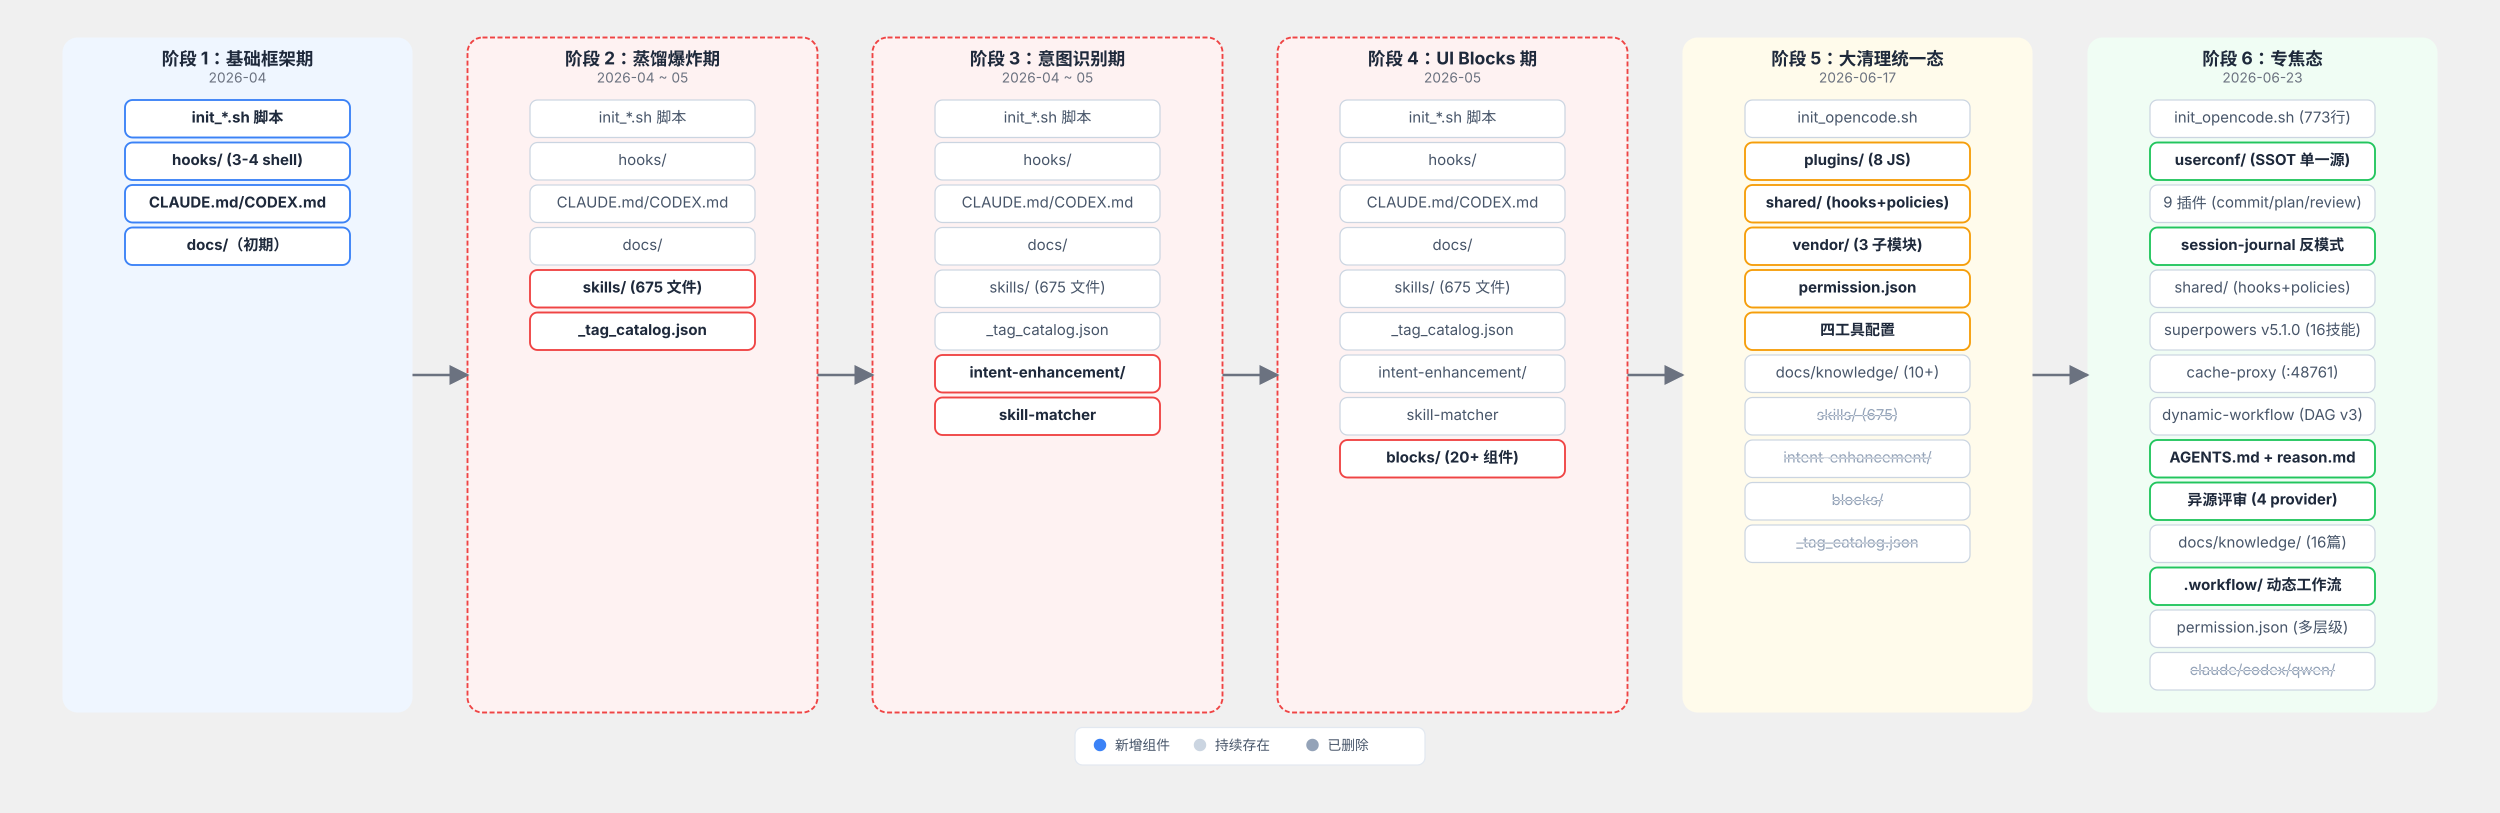
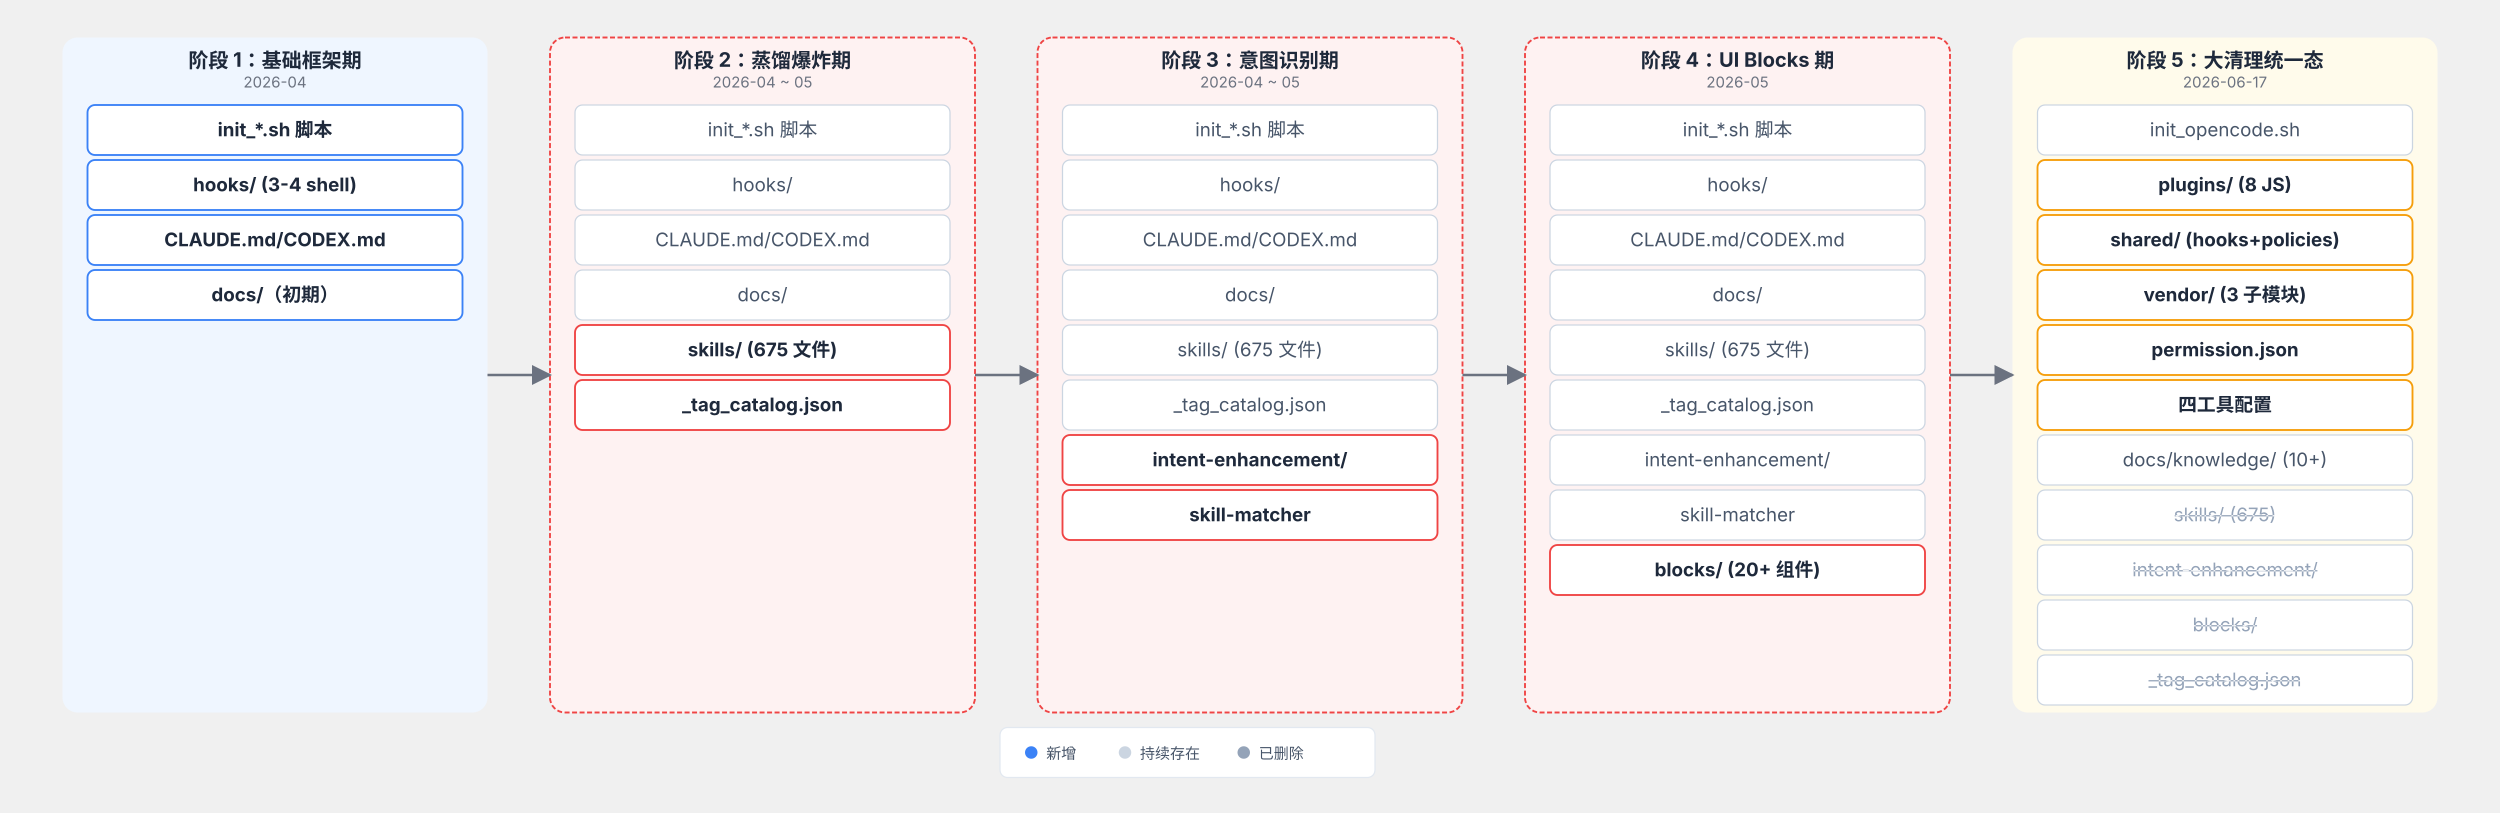
<svg xmlns="http://www.w3.org/2000/svg" viewBox="0 0 2000 650" font-family="system-ui, -apple-system, sans-serif">
  <defs>
    <marker id="arrow" viewBox="0 0 10 10" refX="9" refY="5" markerWidth="8" markerHeight="8" orient="auto">
      <path d="M 0 0 L 10 5 L 0 10 z" fill="#6B7280" />
    </marker>
  </defs>
-   <rect x="50" y="30" width="280" height="540" fill="#EFF6FF" stroke="none" rx="12" />
-   <rect x="374" y="30" width="280" height="540" fill="#FEF2F2" stroke="#EF4444" stroke-width="1.5" stroke-dasharray="4,2" rx="12" />
-   <rect x="698" y="30" width="280" height="540" fill="#FEF2F2" stroke="#EF4444" stroke-width="1.5" stroke-dasharray="4,2" rx="12" />
-   <rect x="1022" y="30" width="280" height="540" fill="#FEF2F2" stroke="#EF4444" stroke-width="1.5" stroke-dasharray="4,2" rx="12" />
-   <rect x="1346" y="30" width="280" height="540" fill="#FFFBEB" stroke="none" rx="12" />
-   <rect x="1670" y="30" width="280" height="540" fill="#F0FDF4" stroke="none" rx="12" />
-   <text x="190" y="52" text-anchor="middle" font-size="14" font-weight="bold" fill="#1E293B">阶段 1：基础框架期</text>
-   <text x="190" y="66" text-anchor="middle" font-size="11" fill="#6B7280">2026-04</text>
-   <text x="514" y="52" text-anchor="middle" font-size="14" font-weight="bold" fill="#1E293B">阶段 2：蒸馏爆炸期</text>
-   <text x="514" y="66" text-anchor="middle" font-size="11" fill="#6B7280">2026-04 ~ 05</text>
-   <text x="838" y="52" text-anchor="middle" font-size="14" font-weight="bold" fill="#1E293B">阶段 3：意图识别期</text>
-   <text x="838" y="66" text-anchor="middle" font-size="11" fill="#6B7280">2026-04 ~ 05</text>
-   <text x="1162" y="52" text-anchor="middle" font-size="14" font-weight="bold" fill="#1E293B">阶段 4：UI Blocks 期</text>
-   <text x="1162" y="66" text-anchor="middle" font-size="11" fill="#6B7280">2026-05</text>
-   <text x="1486" y="52" text-anchor="middle" font-size="14" font-weight="bold" fill="#1E293B">阶段 5：大清理统一态</text>
-   <text x="1486" y="66" text-anchor="middle" font-size="11" fill="#6B7280">2026-06-17</text>
-   <text x="1810" y="52" text-anchor="middle" font-size="14" font-weight="bold" fill="#1E293B">阶段 6：专焦态</text>
-   <text x="1810" y="66" text-anchor="middle" font-size="11" fill="#6B7280">2026-06-23</text>
-   <rect x="100" y="80" width="180" height="30" fill="white" stroke="#3B82F6" stroke-width="1.5" rx="6" />
-   <text x="190" y="98" text-anchor="middle" font-size="12" font-weight="bold" fill="#1E293B">init_*.sh 脚本</text>
-   <rect x="100" y="114" width="180" height="30" fill="white" stroke="#3B82F6" stroke-width="1.5" rx="6" />
-   <text x="190" y="132" text-anchor="middle" font-size="12" font-weight="bold" fill="#1E293B">hooks/ (3-4 shell)</text>
-   <rect x="100" y="148" width="180" height="30" fill="white" stroke="#3B82F6" stroke-width="1.5" rx="6" />
-   <text x="190" y="166" text-anchor="middle" font-size="12" font-weight="bold" fill="#1E293B">CLAUDE.md/CODEX.md</text>
-   <rect x="100" y="182" width="180" height="30" fill="white" stroke="#3B82F6" stroke-width="1.5" rx="6" />
-   <text x="190" y="200" text-anchor="middle" font-size="12" font-weight="bold" fill="#1E293B">docs/（初期）</text>
-   <rect x="424" y="80" width="180" height="30" fill="white" stroke="#CBD5E1" stroke-width="1" rx="6" />
-   <text x="514" y="98" text-anchor="middle" font-size="12" fill="#475569">init_*.sh 脚本</text>
-   <rect x="424" y="114" width="180" height="30" fill="white" stroke="#CBD5E1" stroke-width="1" rx="6" />
-   <text x="514" y="132" text-anchor="middle" font-size="12" fill="#475569">hooks/</text>
-   <rect x="424" y="148" width="180" height="30" fill="white" stroke="#CBD5E1" stroke-width="1" rx="6" />
-   <text x="514" y="166" text-anchor="middle" font-size="12" fill="#475569">CLAUDE.md/CODEX.md</text>
-   <rect x="424" y="182" width="180" height="30" fill="white" stroke="#CBD5E1" stroke-width="1" rx="6" />
-   <text x="514" y="200" text-anchor="middle" font-size="12" fill="#475569">docs/</text>
-   <rect x="424" y="216" width="180" height="30" fill="white" stroke="#EF4444" stroke-width="1.5" rx="6" />
-   <text x="514" y="234" text-anchor="middle" font-size="12" font-weight="bold" fill="#1E293B">skills/ (675 文件)</text>
-   <rect x="424" y="250" width="180" height="30" fill="white" stroke="#EF4444" stroke-width="1.5" rx="6" />
-   <text x="514" y="268" text-anchor="middle" font-size="12" font-weight="bold" fill="#1E293B">_tag_catalog.json</text>
-   <rect x="748" y="80" width="180" height="30" fill="white" stroke="#CBD5E1" stroke-width="1" rx="6" />
-   <text x="838" y="98" text-anchor="middle" font-size="12" fill="#475569">init_*.sh 脚本</text>
-   <rect x="748" y="114" width="180" height="30" fill="white" stroke="#CBD5E1" stroke-width="1" rx="6" />
-   <text x="838" y="132" text-anchor="middle" font-size="12" fill="#475569">hooks/</text>
-   <rect x="748" y="148" width="180" height="30" fill="white" stroke="#CBD5E1" stroke-width="1" rx="6" />
-   <text x="838" y="166" text-anchor="middle" font-size="12" fill="#475569">CLAUDE.md/CODEX.md</text>
-   <rect x="748" y="182" width="180" height="30" fill="white" stroke="#CBD5E1" stroke-width="1" rx="6" />
-   <text x="838" y="200" text-anchor="middle" font-size="12" fill="#475569">docs/</text>
-   <rect x="748" y="216" width="180" height="30" fill="white" stroke="#CBD5E1" stroke-width="1" rx="6" />
-   <text x="838" y="234" text-anchor="middle" font-size="12" fill="#475569">skills/ (675 文件)</text>
-   <rect x="748" y="250" width="180" height="30" fill="white" stroke="#CBD5E1" stroke-width="1" rx="6" />
-   <text x="838" y="268" text-anchor="middle" font-size="12" fill="#475569">_tag_catalog.json</text>
-   <rect x="748" y="284" width="180" height="30" fill="white" stroke="#EF4444" stroke-width="1.5" rx="6" />
-   <text x="838" y="302" text-anchor="middle" font-size="12" font-weight="bold" fill="#1E293B">intent-enhancement/</text>
-   <rect x="748" y="318" width="180" height="30" fill="white" stroke="#EF4444" stroke-width="1.5" rx="6" />
-   <text x="838" y="336" text-anchor="middle" font-size="12" font-weight="bold" fill="#1E293B">skill-matcher</text>
-   <rect x="1072" y="80" width="180" height="30" fill="white" stroke="#CBD5E1" stroke-width="1" rx="6" />
-   <text x="1162" y="98" text-anchor="middle" font-size="12" fill="#475569">init_*.sh 脚本</text>
-   <rect x="1072" y="114" width="180" height="30" fill="white" stroke="#CBD5E1" stroke-width="1" rx="6" />
-   <text x="1162" y="132" text-anchor="middle" font-size="12" fill="#475569">hooks/</text>
-   <rect x="1072" y="148" width="180" height="30" fill="white" stroke="#CBD5E1" stroke-width="1" rx="6" />
-   <text x="1162" y="166" text-anchor="middle" font-size="12" fill="#475569">CLAUDE.md/CODEX.md</text>
-   <rect x="1072" y="182" width="180" height="30" fill="white" stroke="#CBD5E1" stroke-width="1" rx="6" />
-   <text x="1162" y="200" text-anchor="middle" font-size="12" fill="#475569">docs/</text>
-   <rect x="1072" y="216" width="180" height="30" fill="white" stroke="#CBD5E1" stroke-width="1" rx="6" />
-   <text x="1162" y="234" text-anchor="middle" font-size="12" fill="#475569">skills/ (675 文件)</text>
-   <rect x="1072" y="250" width="180" height="30" fill="white" stroke="#CBD5E1" stroke-width="1" rx="6" />
-   <text x="1162" y="268" text-anchor="middle" font-size="12" fill="#475569">_tag_catalog.json</text>
-   <rect x="1072" y="284" width="180" height="30" fill="white" stroke="#CBD5E1" stroke-width="1" rx="6" />
-   <text x="1162" y="302" text-anchor="middle" font-size="12" fill="#475569">intent-enhancement/</text>
-   <rect x="1072" y="318" width="180" height="30" fill="white" stroke="#CBD5E1" stroke-width="1" rx="6" />
-   <text x="1162" y="336" text-anchor="middle" font-size="12" fill="#475569">skill-matcher</text>
-   <rect x="1072" y="352" width="180" height="30" fill="white" stroke="#EF4444" stroke-width="1.5" rx="6" />
-   <text x="1162" y="370" text-anchor="middle" font-size="12" font-weight="bold" fill="#1E293B">blocks/ (20+ 组件)</text>
-   <rect x="1396" y="80" width="180" height="30" fill="white" stroke="#CBD5E1" stroke-width="1" rx="6" />
-   <text x="1486" y="98" text-anchor="middle" font-size="12" fill="#475569">init_opencode.sh</text>
-   <rect x="1396" y="114" width="180" height="30" fill="white" stroke="#F59E0B" stroke-width="1.5" rx="6" />
-   <text x="1486" y="132" text-anchor="middle" font-size="12" font-weight="bold" fill="#1E293B">plugins/ (8 JS)</text>
-   <rect x="1396" y="148" width="180" height="30" fill="white" stroke="#F59E0B" stroke-width="1.5" rx="6" />
-   <text x="1486" y="166" text-anchor="middle" font-size="12" font-weight="bold" fill="#1E293B">shared/ (hooks+policies)</text>
-   <rect x="1396" y="182" width="180" height="30" fill="white" stroke="#F59E0B" stroke-width="1.5" rx="6" />
-   <text x="1486" y="200" text-anchor="middle" font-size="12" font-weight="bold" fill="#1E293B">vendor/ (3 子模块)</text>
-   <rect x="1396" y="216" width="180" height="30" fill="white" stroke="#F59E0B" stroke-width="1.5" rx="6" />
-   <text x="1486" y="234" text-anchor="middle" font-size="12" font-weight="bold" fill="#1E293B">permission.json</text>
-   <rect x="1396" y="250" width="180" height="30" fill="white" stroke="#F59E0B" stroke-width="1.5" rx="6" />
-   <text x="1486" y="268" text-anchor="middle" font-size="12" font-weight="bold" fill="#1E293B">四工具配置</text>
-   <rect x="1396" y="284" width="180" height="30" fill="white" stroke="#CBD5E1" stroke-width="1" rx="6" />
-   <text x="1486" y="302" text-anchor="middle" font-size="12" fill="#475569">docs/knowledge/ (10+)</text>
-   <rect x="1396" y="318" width="180" height="30" fill="white" stroke="#CBD5E1" stroke-width="1" rx="6" />
-   <text x="1486" y="336" text-anchor="middle" font-size="12" fill="#94A3B8" text-decoration="line-through">skills/ (675)</text>
-   <rect x="1396" y="352" width="180" height="30" fill="white" stroke="#CBD5E1" stroke-width="1" rx="6" />
-   <text x="1486" y="370" text-anchor="middle" font-size="12" fill="#94A3B8" text-decoration="line-through">intent-enhancement/</text>
-   <rect x="1396" y="386" width="180" height="30" fill="white" stroke="#CBD5E1" stroke-width="1" rx="6" />
-   <text x="1486" y="404" text-anchor="middle" font-size="12" fill="#94A3B8" text-decoration="line-through">blocks/</text>
-   <rect x="1396" y="420" width="180" height="30" fill="white" stroke="#CBD5E1" stroke-width="1" rx="6" />
-   <text x="1486" y="438" text-anchor="middle" font-size="12" fill="#94A3B8" text-decoration="line-through">_tag_catalog.json</text>
-   <rect x="1720" y="80" width="180" height="30" fill="white" stroke="#CBD5E1" stroke-width="1" rx="6" />
-   <text x="1810" y="98" text-anchor="middle" font-size="12" fill="#475569">init_opencode.sh (773行)</text>
-   <rect x="1720" y="114" width="180" height="30" fill="white" stroke="#22C55E" stroke-width="1.5" rx="6" />
-   <text x="1810" y="132" text-anchor="middle" font-size="12" font-weight="bold" fill="#1E293B">userconf/ (SSOT 单一源)</text>
-   <rect x="1720" y="148" width="180" height="30" fill="white" stroke="#CBD5E1" stroke-width="1" rx="6" />
-   <text x="1810" y="166" text-anchor="middle" font-size="12" fill="#475569">9 插件 (commit/plan/review)</text>
-   <rect x="1720" y="182" width="180" height="30" fill="white" stroke="#22C55E" stroke-width="1.5" rx="6" />
-   <text x="1810" y="200" text-anchor="middle" font-size="12" font-weight="bold" fill="#1E293B">session-journal 反模式</text>
-   <rect x="1720" y="216" width="180" height="30" fill="white" stroke="#CBD5E1" stroke-width="1" rx="6" />
-   <text x="1810" y="234" text-anchor="middle" font-size="12" fill="#475569">shared/ (hooks+policies)</text>
-   <rect x="1720" y="250" width="180" height="30" fill="white" stroke="#CBD5E1" stroke-width="1" rx="6" />
-   <text x="1810" y="268" text-anchor="middle" font-size="12" fill="#475569">superpowers v5.1.0 (16技能)</text>
-   <rect x="1720" y="284" width="180" height="30" fill="white" stroke="#CBD5E1" stroke-width="1" rx="6" />
-   <text x="1810" y="302" text-anchor="middle" font-size="12" fill="#475569">cache-proxy (:48761)</text>
-   <rect x="1720" y="318" width="180" height="30" fill="white" stroke="#CBD5E1" stroke-width="1" rx="6" />
-   <text x="1810" y="336" text-anchor="middle" font-size="12" fill="#475569">dynamic-workflow (DAG v3)</text>
-   <rect x="1720" y="352" width="180" height="30" fill="white" stroke="#22C55E" stroke-width="1.5" rx="6" />
-   <text x="1810" y="370" text-anchor="middle" font-size="12" font-weight="bold" fill="#1E293B">AGENTS.md + reason.md</text>
-   <rect x="1720" y="386" width="180" height="30" fill="white" stroke="#22C55E" stroke-width="1.5" rx="6" />
-   <text x="1810" y="404" text-anchor="middle" font-size="12" font-weight="bold" fill="#1E293B">异源评审 (4 provider)</text>
-   <rect x="1720" y="420" width="180" height="30" fill="white" stroke="#CBD5E1" stroke-width="1" rx="6" />
-   <text x="1810" y="438" text-anchor="middle" font-size="12" fill="#475569">docs/knowledge/ (16篇)</text>
-   <rect x="1720" y="454" width="180" height="30" fill="white" stroke="#22C55E" stroke-width="1.5" rx="6" />
-   <text x="1810" y="472" text-anchor="middle" font-size="12" font-weight="bold" fill="#1E293B">.workflow/ 动态工作流</text>
-   <rect x="1720" y="488" width="180" height="30" fill="white" stroke="#CBD5E1" stroke-width="1" rx="6" />
-   <text x="1810" y="506" text-anchor="middle" font-size="12" fill="#475569">permission.json (多层级)</text>
-   <rect x="1720" y="522" width="180" height="30" fill="white" stroke="#CBD5E1" stroke-width="1" rx="6" />
-   <text x="1810" y="540" text-anchor="middle" font-size="12" fill="#94A3B8" text-decoration="line-through">claude/codex/qwen/</text>
-   <line x1="330" y1="300" x2="374" y2="300" stroke="#6B7280" stroke-width="2" marker-end="url(#arrow)" />
-   <line x1="654" y1="300" x2="698" y2="300" stroke="#6B7280" stroke-width="2" marker-end="url(#arrow)" />
-   <line x1="978" y1="300" x2="1022" y2="300" stroke="#6B7280" stroke-width="2" marker-end="url(#arrow)" />
-   <line x1="1302" y1="300" x2="1346" y2="300" stroke="#6B7280" stroke-width="2" marker-end="url(#arrow)" />
-   <line x1="1626" y1="300" x2="1670" y2="300" stroke="#6B7280" stroke-width="2" marker-end="url(#arrow)" />
-   <rect x="860" y="582" width="280" height="30" fill="white" stroke="#E2E8F0" stroke-width="1" rx="6" />
-   <circle cx="880" cy="596" r="5" fill="#3B82F6" />
-   <text x="892" y="600" font-size="11" fill="#475569">新增组件</text>
-   <circle cx="960" cy="596" r="5" fill="#CBD5E1" />
-   <text x="972" y="600" font-size="11" fill="#475569">持续存在</text>
-   <circle cx="1050" cy="596" r="5" fill="#94A3B8" />
-   <text x="1062" y="600" font-size="11" fill="#475569">已删除</text>
+   <rect x="50" y="30" width="340" height="540" fill="#EFF6FF" stroke="none" rx="12" />
+   <rect x="440" y="30" width="340" height="540" fill="#FEF2F2" stroke="#EF4444" stroke-width="1.5" stroke-dasharray="4,2" rx="12" />
+   <rect x="830" y="30" width="340" height="540" fill="#FEF2F2" stroke="#EF4444" stroke-width="1.5" stroke-dasharray="4,2" rx="12" />
+   <rect x="1220" y="30" width="340" height="540" fill="#FEF2F2" stroke="#EF4444" stroke-width="1.5" stroke-dasharray="4,2" rx="12" />
+   <rect x="1610" y="30" width="340" height="540" fill="#FFFBEB" stroke="none" rx="12" />
+   <text x="220" y="54" text-anchor="middle" font-size="16" font-weight="bold" fill="#1E293B">阶段 1：基础框架期</text>
+   <text x="220" y="70" text-anchor="middle" font-size="12" fill="#6B7280">2026-04</text>
+   <text x="610" y="54" text-anchor="middle" font-size="16" font-weight="bold" fill="#1E293B">阶段 2：蒸馏爆炸期</text>
+   <text x="610" y="70" text-anchor="middle" font-size="12" fill="#6B7280">2026-04 ~ 05</text>
+   <text x="1000" y="54" text-anchor="middle" font-size="16" font-weight="bold" fill="#1E293B">阶段 3：意图识别期</text>
+   <text x="1000" y="70" text-anchor="middle" font-size="12" fill="#6B7280">2026-04 ~ 05</text>
+   <text x="1390" y="54" text-anchor="middle" font-size="16" font-weight="bold" fill="#1E293B">阶段 4：UI Blocks 期</text>
+   <text x="1390" y="70" text-anchor="middle" font-size="12" fill="#6B7280">2026-05</text>
+   <text x="1780" y="54" text-anchor="middle" font-size="16" font-weight="bold" fill="#1E293B">阶段 5：大清理统一态</text>
+   <text x="1780" y="70" text-anchor="middle" font-size="12" fill="#6B7280">2026-06-17</text>
+   <rect x="70" y="84" width="300" height="40" fill="white" stroke="#3B82F6" stroke-width="1.5" rx="6" />
+   <text x="220" y="109" text-anchor="middle" font-size="15" font-weight="bold" fill="#1E293B">init_*.sh 脚本</text>
+   <rect x="70" y="128" width="300" height="40" fill="white" stroke="#3B82F6" stroke-width="1.5" rx="6" />
+   <text x="220" y="153" text-anchor="middle" font-size="15" font-weight="bold" fill="#1E293B">hooks/ (3-4 shell)</text>
+   <rect x="70" y="172" width="300" height="40" fill="white" stroke="#3B82F6" stroke-width="1.5" rx="6" />
+   <text x="220" y="197" text-anchor="middle" font-size="15" font-weight="bold" fill="#1E293B">CLAUDE.md/CODEX.md</text>
+   <rect x="70" y="216" width="300" height="40" fill="white" stroke="#3B82F6" stroke-width="1.5" rx="6" />
+   <text x="220" y="241" text-anchor="middle" font-size="15" font-weight="bold" fill="#1E293B">docs/（初期）</text>
+   <rect x="460" y="84" width="300" height="40" fill="white" stroke="#CBD5E1" stroke-width="1" rx="6" />
+   <text x="610" y="109" text-anchor="middle" font-size="15" fill="#475569">init_*.sh 脚本</text>
+   <rect x="460" y="128" width="300" height="40" fill="white" stroke="#CBD5E1" stroke-width="1" rx="6" />
+   <text x="610" y="153" text-anchor="middle" font-size="15" fill="#475569">hooks/</text>
+   <rect x="460" y="172" width="300" height="40" fill="white" stroke="#CBD5E1" stroke-width="1" rx="6" />
+   <text x="610" y="197" text-anchor="middle" font-size="15" fill="#475569">CLAUDE.md/CODEX.md</text>
+   <rect x="460" y="216" width="300" height="40" fill="white" stroke="#CBD5E1" stroke-width="1" rx="6" />
+   <text x="610" y="241" text-anchor="middle" font-size="15" fill="#475569">docs/</text>
+   <rect x="460" y="260" width="300" height="40" fill="white" stroke="#EF4444" stroke-width="1.5" rx="6" />
+   <text x="610" y="285" text-anchor="middle" font-size="15" font-weight="bold" fill="#1E293B">skills/ (675 文件)</text>
+   <rect x="460" y="304" width="300" height="40" fill="white" stroke="#EF4444" stroke-width="1.5" rx="6" />
+   <text x="610" y="329" text-anchor="middle" font-size="15" font-weight="bold" fill="#1E293B">_tag_catalog.json</text>
+   <rect x="850" y="84" width="300" height="40" fill="white" stroke="#CBD5E1" stroke-width="1" rx="6" />
+   <text x="1000" y="109" text-anchor="middle" font-size="15" fill="#475569">init_*.sh 脚本</text>
+   <rect x="850" y="128" width="300" height="40" fill="white" stroke="#CBD5E1" stroke-width="1" rx="6" />
+   <text x="1000" y="153" text-anchor="middle" font-size="15" fill="#475569">hooks/</text>
+   <rect x="850" y="172" width="300" height="40" fill="white" stroke="#CBD5E1" stroke-width="1" rx="6" />
+   <text x="1000" y="197" text-anchor="middle" font-size="15" fill="#475569">CLAUDE.md/CODEX.md</text>
+   <rect x="850" y="216" width="300" height="40" fill="white" stroke="#CBD5E1" stroke-width="1" rx="6" />
+   <text x="1000" y="241" text-anchor="middle" font-size="15" fill="#475569">docs/</text>
+   <rect x="850" y="260" width="300" height="40" fill="white" stroke="#CBD5E1" stroke-width="1" rx="6" />
+   <text x="1000" y="285" text-anchor="middle" font-size="15" fill="#475569">skills/ (675 文件)</text>
+   <rect x="850" y="304" width="300" height="40" fill="white" stroke="#CBD5E1" stroke-width="1" rx="6" />
+   <text x="1000" y="329" text-anchor="middle" font-size="15" fill="#475569">_tag_catalog.json</text>
+   <rect x="850" y="348" width="300" height="40" fill="white" stroke="#EF4444" stroke-width="1.5" rx="6" />
+   <text x="1000" y="373" text-anchor="middle" font-size="15" font-weight="bold" fill="#1E293B">intent-enhancement/</text>
+   <rect x="850" y="392" width="300" height="40" fill="white" stroke="#EF4444" stroke-width="1.5" rx="6" />
+   <text x="1000" y="417" text-anchor="middle" font-size="15" font-weight="bold" fill="#1E293B">skill-matcher</text>
+   <rect x="1240" y="84" width="300" height="40" fill="white" stroke="#CBD5E1" stroke-width="1" rx="6" />
+   <text x="1390" y="109" text-anchor="middle" font-size="15" fill="#475569">init_*.sh 脚本</text>
+   <rect x="1240" y="128" width="300" height="40" fill="white" stroke="#CBD5E1" stroke-width="1" rx="6" />
+   <text x="1390" y="153" text-anchor="middle" font-size="15" fill="#475569">hooks/</text>
+   <rect x="1240" y="172" width="300" height="40" fill="white" stroke="#CBD5E1" stroke-width="1" rx="6" />
+   <text x="1390" y="197" text-anchor="middle" font-size="15" fill="#475569">CLAUDE.md/CODEX.md</text>
+   <rect x="1240" y="216" width="300" height="40" fill="white" stroke="#CBD5E1" stroke-width="1" rx="6" />
+   <text x="1390" y="241" text-anchor="middle" font-size="15" fill="#475569">docs/</text>
+   <rect x="1240" y="260" width="300" height="40" fill="white" stroke="#CBD5E1" stroke-width="1" rx="6" />
+   <text x="1390" y="285" text-anchor="middle" font-size="15" fill="#475569">skills/ (675 文件)</text>
+   <rect x="1240" y="304" width="300" height="40" fill="white" stroke="#CBD5E1" stroke-width="1" rx="6" />
+   <text x="1390" y="329" text-anchor="middle" font-size="15" fill="#475569">_tag_catalog.json</text>
+   <rect x="1240" y="348" width="300" height="40" fill="white" stroke="#CBD5E1" stroke-width="1" rx="6" />
+   <text x="1390" y="373" text-anchor="middle" font-size="15" fill="#475569">intent-enhancement/</text>
+   <rect x="1240" y="392" width="300" height="40" fill="white" stroke="#CBD5E1" stroke-width="1" rx="6" />
+   <text x="1390" y="417" text-anchor="middle" font-size="15" fill="#475569">skill-matcher</text>
+   <rect x="1240" y="436" width="300" height="40" fill="white" stroke="#EF4444" stroke-width="1.5" rx="6" />
+   <text x="1390" y="461" text-anchor="middle" font-size="15" font-weight="bold" fill="#1E293B">blocks/ (20+ 组件)</text>
+   <rect x="1630" y="84" width="300" height="40" fill="white" stroke="#CBD5E1" stroke-width="1" rx="6" />
+   <text x="1780" y="109" text-anchor="middle" font-size="15" fill="#475569">init_opencode.sh</text>
+   <rect x="1630" y="128" width="300" height="40" fill="white" stroke="#F59E0B" stroke-width="1.5" rx="6" />
+   <text x="1780" y="153" text-anchor="middle" font-size="15" font-weight="bold" fill="#1E293B">plugins/ (8 JS)</text>
+   <rect x="1630" y="172" width="300" height="40" fill="white" stroke="#F59E0B" stroke-width="1.5" rx="6" />
+   <text x="1780" y="197" text-anchor="middle" font-size="15" font-weight="bold" fill="#1E293B">shared/ (hooks+policies)</text>
+   <rect x="1630" y="216" width="300" height="40" fill="white" stroke="#F59E0B" stroke-width="1.5" rx="6" />
+   <text x="1780" y="241" text-anchor="middle" font-size="15" font-weight="bold" fill="#1E293B">vendor/ (3 子模块)</text>
+   <rect x="1630" y="260" width="300" height="40" fill="white" stroke="#F59E0B" stroke-width="1.5" rx="6" />
+   <text x="1780" y="285" text-anchor="middle" font-size="15" font-weight="bold" fill="#1E293B">permission.json</text>
+   <rect x="1630" y="304" width="300" height="40" fill="white" stroke="#F59E0B" stroke-width="1.5" rx="6" />
+   <text x="1780" y="329" text-anchor="middle" font-size="15" font-weight="bold" fill="#1E293B">四工具配置</text>
+   <rect x="1630" y="348" width="300" height="40" fill="white" stroke="#CBD5E1" stroke-width="1" rx="6" />
+   <text x="1780" y="373" text-anchor="middle" font-size="15" fill="#475569">docs/knowledge/ (10+)</text>
+   <rect x="1630" y="392" width="300" height="40" fill="white" stroke="#CBD5E1" stroke-width="1" rx="6" />
+   <text x="1780" y="417" text-anchor="middle" font-size="15" fill="#94A3B8" text-decoration="line-through">skills/ (675)</text>
+   <rect x="1630" y="436" width="300" height="40" fill="white" stroke="#CBD5E1" stroke-width="1" rx="6" />
+   <text x="1780" y="461" text-anchor="middle" font-size="15" fill="#94A3B8" text-decoration="line-through">intent-enhancement/</text>
+   <rect x="1630" y="480" width="300" height="40" fill="white" stroke="#CBD5E1" stroke-width="1" rx="6" />
+   <text x="1780" y="505" text-anchor="middle" font-size="15" fill="#94A3B8" text-decoration="line-through">blocks/</text>
+   <rect x="1630" y="524" width="300" height="40" fill="white" stroke="#CBD5E1" stroke-width="1" rx="6" />
+   <text x="1780" y="549" text-anchor="middle" font-size="15" fill="#94A3B8" text-decoration="line-through">_tag_catalog.json</text>
+   <line x1="390" y1="300" x2="440" y2="300" stroke="#6B7280" stroke-width="2" marker-end="url(#arrow)" />
+   <line x1="780" y1="300" x2="830" y2="300" stroke="#6B7280" stroke-width="2" marker-end="url(#arrow)" />
+   <line x1="1170" y1="300" x2="1220" y2="300" stroke="#6B7280" stroke-width="2" marker-end="url(#arrow)" />
+   <line x1="1560" y1="300" x2="1610" y2="300" stroke="#6B7280" stroke-width="2" marker-end="url(#arrow)" />
+   <rect x="800" y="582" width="300" height="40" fill="white" stroke="#E2E8F0" stroke-width="1" rx="6" />
+   <circle cx="825" cy="602" r="5" fill="#3B82F6" />
+   <text x="837" y="607" font-size="12" fill="#475569">新增</text>
+   <circle cx="900" cy="602" r="5" fill="#CBD5E1" />
+   <text x="912" y="607" font-size="12" fill="#475569">持续存在</text>
+   <circle cx="995" cy="602" r="5" fill="#94A3B8" />
+   <text x="1007" y="607" font-size="12" fill="#475569">已删除</text>
</svg>
